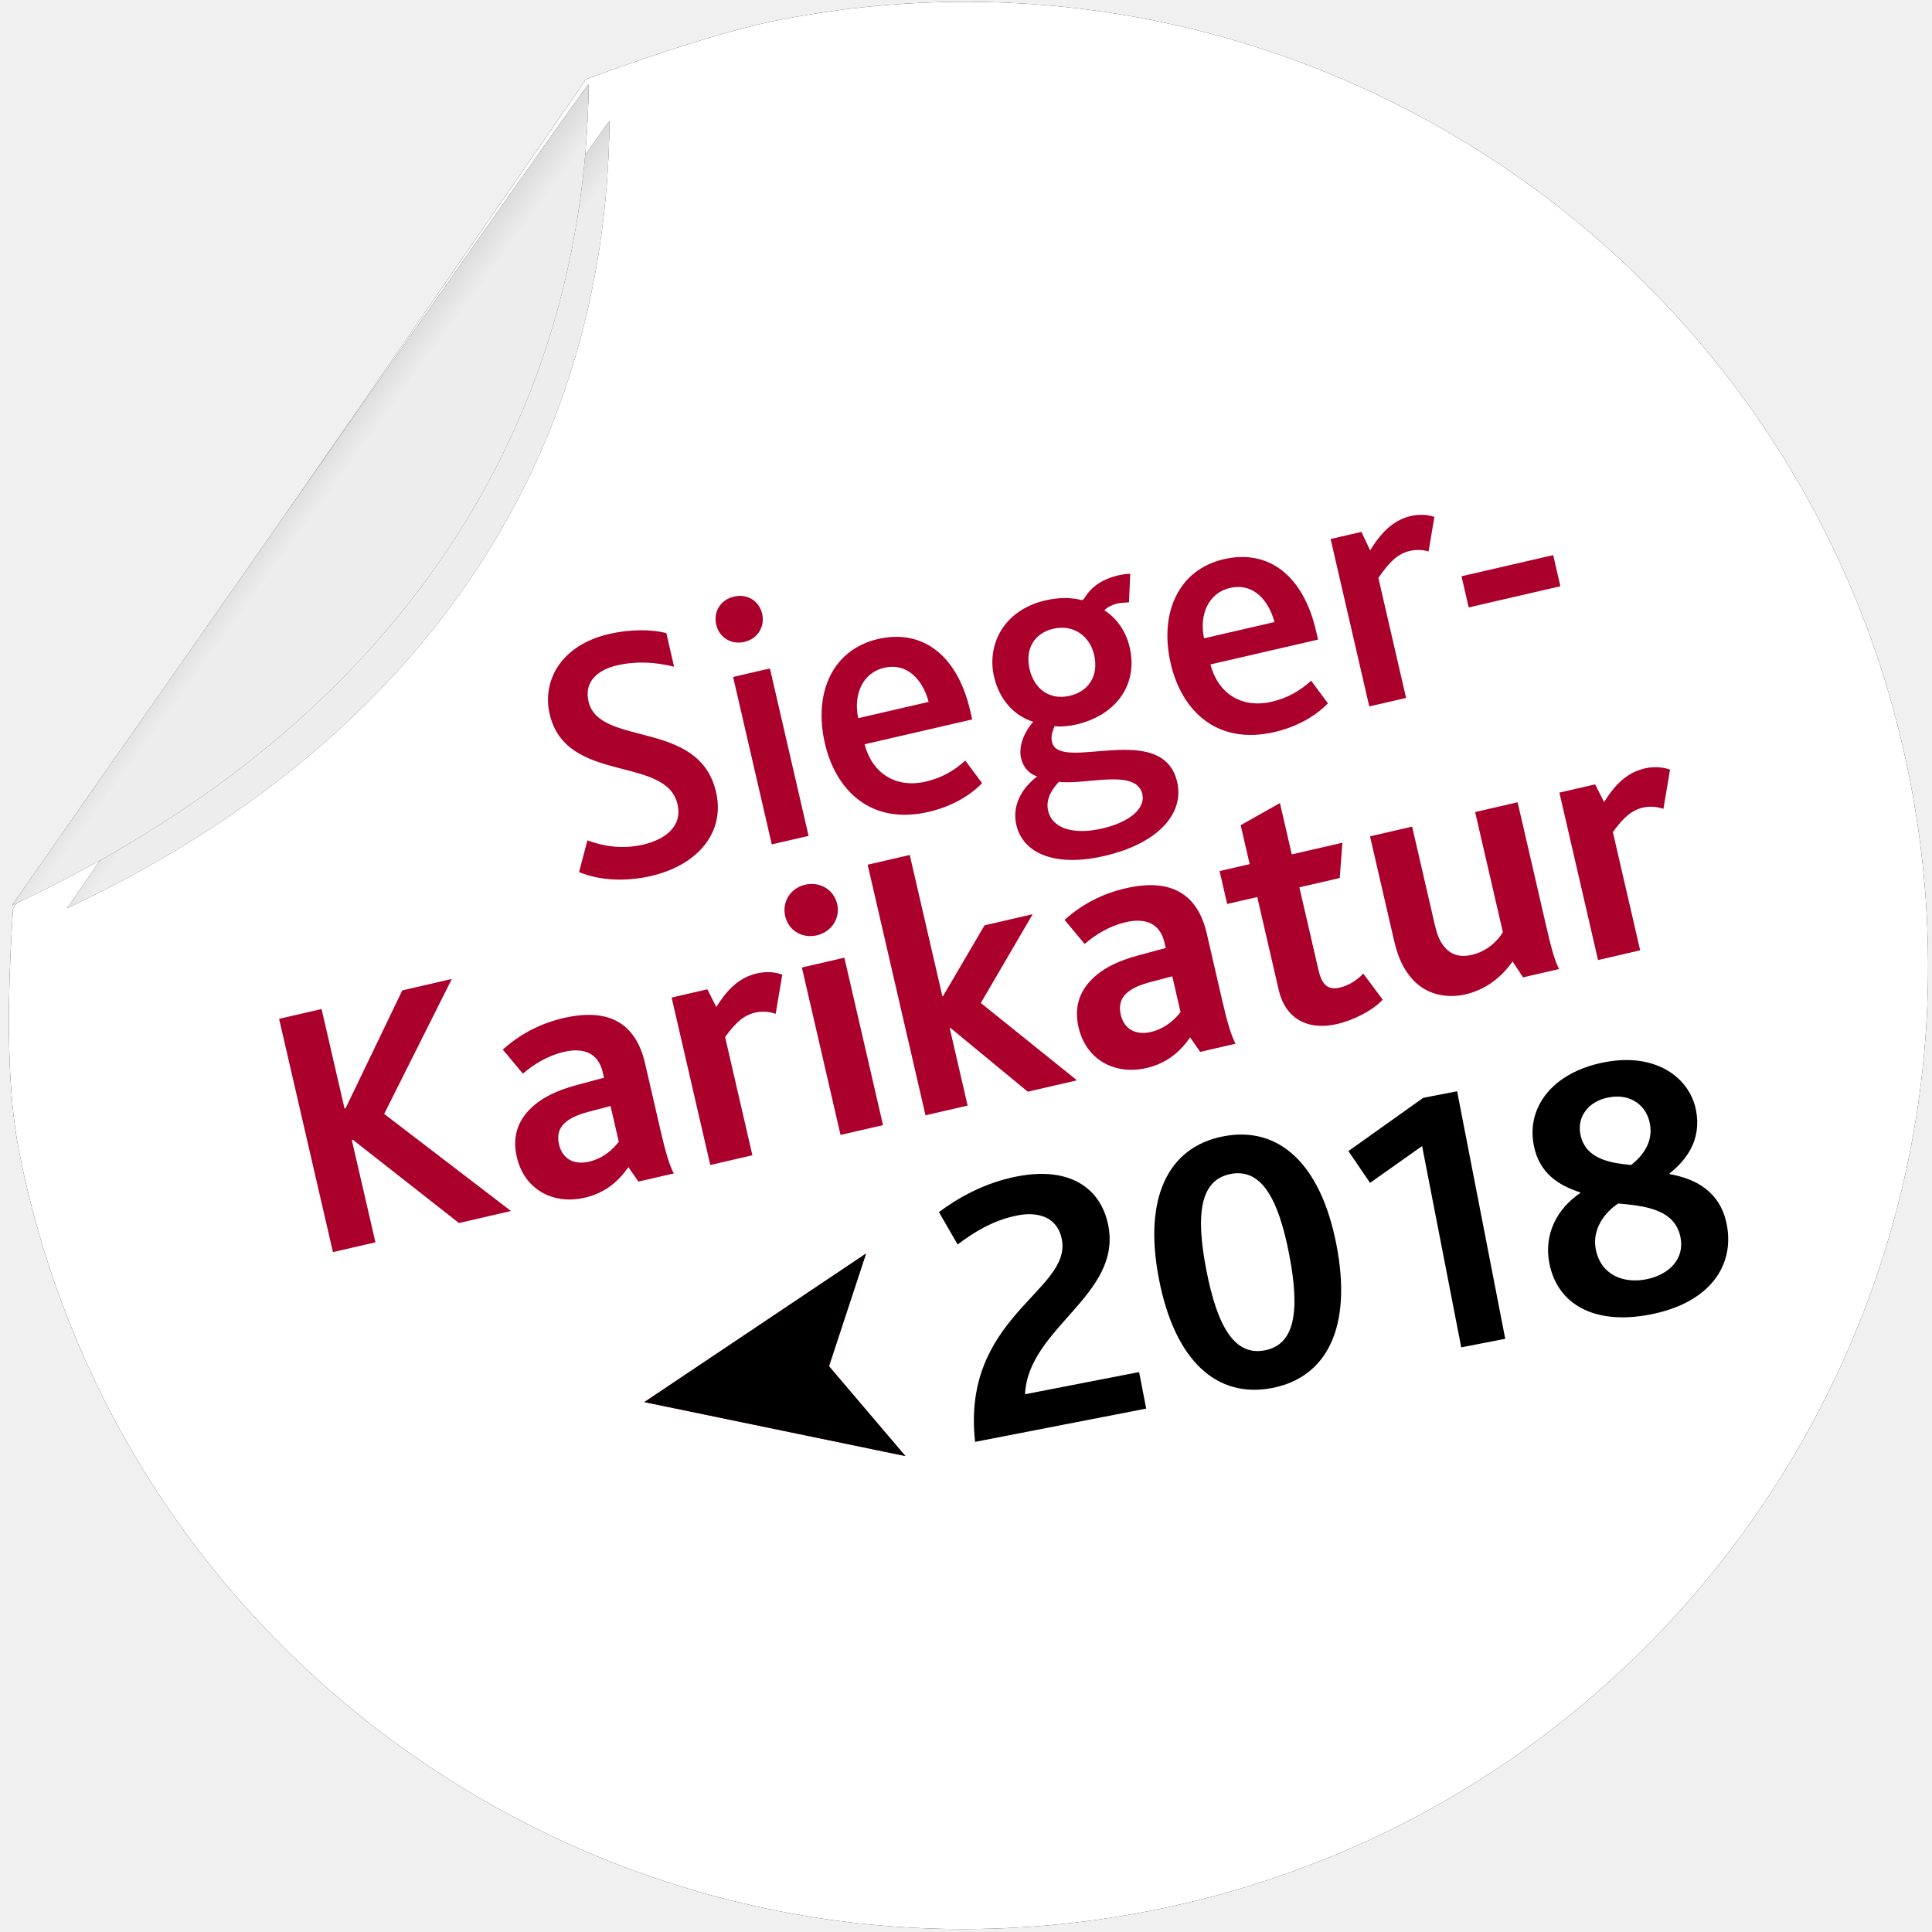
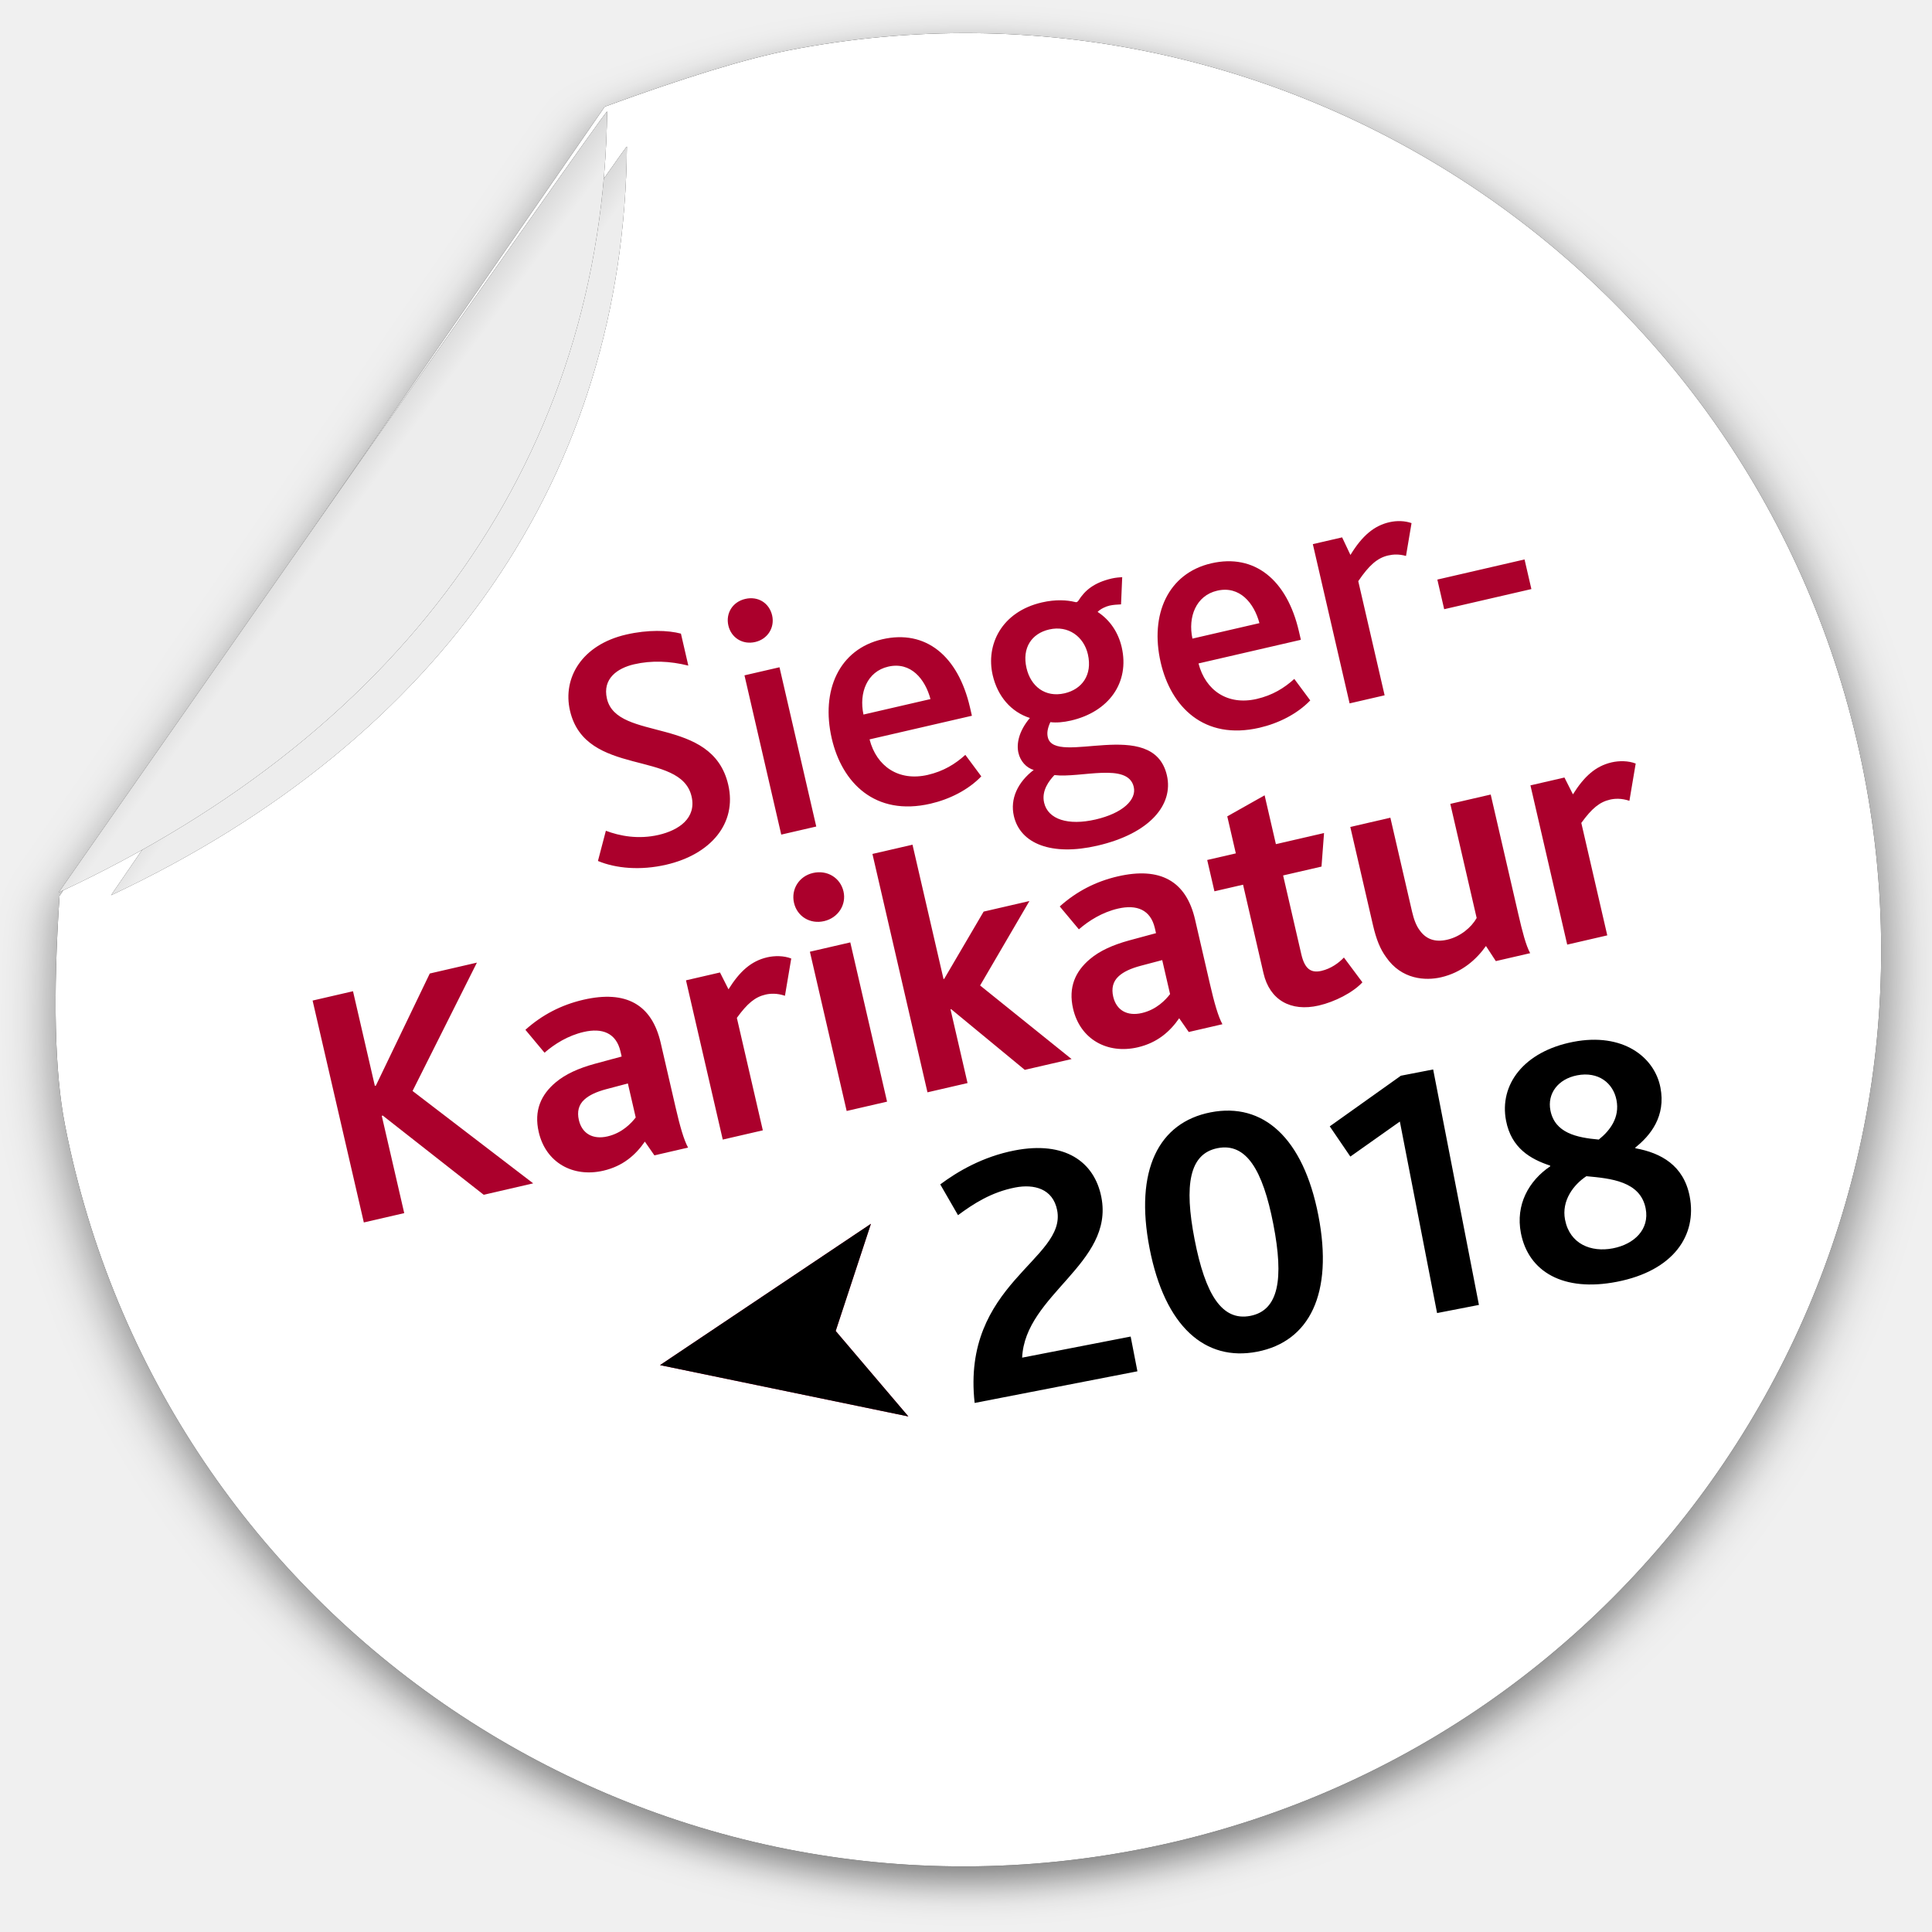
- <svg xmlns="http://www.w3.org/2000/svg" width="117px" height="117px" viewBox="0 0 117 117" version="1.1">
+ <svg xmlns="http://www.w3.org/2000/svg" xmlns:xlink="http://www.w3.org/1999/xlink" width="123px" height="123px" viewBox="0 0 123 123" version="1.1">
  <defs>
-     <linearGradient x1="54.455%" y1="50%" x2="32.77%" y2="27.37%" id="linearGradient-1">
+     <path d="M58.346,116.692 C90.57,116.692 116.692,90.57 116.692,58.346 C116.692,26.122 90.57,0 58.346,0 C55.545,0 51.463,0.429 46.099,1.288 L2.446,43.976 C0.815,50.139 0,54.929 0,58.346 C0,90.57 26.122,116.692 58.346,116.692 Z" id="path-1" />
+     <filter x="-4.3%" y="-3.4%" width="108.6%" height="108.6%" filterUnits="objectBoundingBox" id="filter-2">
+       <feOffset dx="0" dy="1" in="SourceAlpha" result="shadowOffsetOuter1" />
+       <feGaussianBlur stdDeviation="1.5" in="shadowOffsetOuter1" result="shadowBlurOuter1" />
+       <feColorMatrix values="0 0 0 0 0   0 0 0 0 0   0 0 0 0 0  0 0 0 0.5 0" type="matrix" in="shadowBlurOuter1" />
+     </filter>
+     <linearGradient x1="54.455%" y1="50%" x2="32.77%" y2="27.37%" id="linearGradient-3">
      <stop stop-color="#FFFFFF" stop-opacity="0.5" offset="0%" />
      <stop stop-color="#000000" stop-opacity="0.5" offset="100%" />
    </linearGradient>
  </defs>
  <g id="Tournee-/-exhibition" stroke="none" stroke-width="1" fill="none" fill-rule="evenodd">
-     <g id="Artboard-Copy-8" transform="translate(-89, -63)">
+     <g id="Artboard-Copy-8" transform="translate(-86, -61)">
      <g id="badge_cartoon-copy" transform="translate(79, 53)">
        <g id="badge_cartoon" transform="translate(68.58752, 68.58752) rotate(-11) translate(-68.58752, -68.58752) translate(10.08752, 10.08752)">
          <g id="Group-7">
            <g id="Oval-4">
              <g id="path-1-link" fill="#000000">
                <path d="M58.346,116.692 C90.57,116.692 116.692,90.57 116.692,58.346 C116.692,26.122 90.57,0 58.346,0 C55.545,0 51.463,0.429 46.099,1.288 L2.446,43.976 C0.815,50.139 0,54.929 0,58.346 C0,90.57 26.122,116.692 58.346,116.692 Z" id="path-1" />
              </g>
-               <g id="path-1-link" fill="#FFFFFF">
-                 <path d="M58.346,116.692 C90.57,116.692 116.692,90.57 116.692,58.346 C116.692,26.122 90.57,0 58.346,0 C55.545,0 51.463,0.429 46.099,1.288 L2.446,43.976 C0.815,50.139 0,54.929 0,58.346 C0,90.57 26.122,116.692 58.346,116.692 Z" id="path-1" />
+               <g id="path-1-link">
+                 <g id="path-1">
+                   <use fill="black" fill-opacity="1" filter="url(#filter-2)" xlink:href="#path-1" />
+                   <use fill="#FFFFFF" fill-rule="evenodd" xlink:href="#path-1" />
+                 </g>
              </g>
            </g>
            <g id="Oval-4-Copy" transform="translate(5, 4)">
              <g id="path-4-link" fill="#000000">
                <path d="M0.673,40.57 C23.406,34.828 37.856,20.384 42.001,0.053 C42.062,-0.245 0.673,40.57 0.673,40.57 Z" id="path-4" />
              </g>
              <g id="path-4-link" fill="#DBDBDB">
                <path d="M0.673,40.57 C23.406,34.828 37.856,20.384 42.001,0.053 C42.062,-0.245 0.673,40.57 0.673,40.57 Z" id="path-4" />
              </g>
-               <g id="path-4-link" fill="url(#linearGradient-1)">
+               <g id="path-4-link" fill="url(#linearGradient-3)">
                <path d="M0.673,40.57 C23.406,34.828 37.856,20.384 42.001,0.053 C42.062,-0.245 0.673,40.57 0.673,40.57 Z" id="path-4" />
              </g>
            </g>
            <g id="Oval-4-Copy-2" transform="translate(2, 1)">
              <g id="path-6-link" fill="#000000">
                <path d="M0.431,42.76 C24.501,36.788 39.802,21.766 44.191,0.622 C44.255,0.312 0.431,42.76 0.431,42.76 Z" id="path-6" />
              </g>
              <g id="path-6-link" fill="#DBDBDB">
                <path d="M0.431,42.76 C24.501,36.788 39.802,21.766 44.191,0.622 C44.255,0.312 0.431,42.76 0.431,42.76 Z" id="path-6" />
              </g>
-               <g id="path-6-link" fill="url(#linearGradient-1)">
+               <g id="path-6-link" fill="url(#linearGradient-3)">
                <path d="M0.431,42.76 C24.501,36.788 39.802,21.766 44.191,0.622 C44.255,0.312 0.431,42.76 0.431,42.76 Z" id="path-6" />
              </g>
            </g>
          </g>
          <path d="M53.472,86.791 C54.093,79.178 60.97,78.948 60.97,75.751 C60.97,74.348 59.843,73.819 58.624,73.819 C57.083,73.819 55.818,74.325 54.714,74.854 L53.978,72.715 C55.22,72.117 56.968,71.496 59.038,71.496 C62.304,71.496 63.891,73.175 63.891,75.475 C63.891,79.776 57.934,80.627 56.991,84.537 L64.029,84.537 L64.029,86.791 L53.472,86.791 Z M71.757,87.021 C68.376,87.021 66.283,84.33 66.283,79.247 C66.283,74.187 68.376,71.496 71.757,71.496 C75.138,71.496 77.231,74.187 77.231,79.247 C77.231,84.33 75.138,87.021 71.757,87.021 Z M71.757,84.698 C73.597,84.698 74.31,82.812 74.31,79.247 C74.31,75.705 73.597,73.819 71.757,73.819 C69.917,73.819 69.204,75.705 69.204,79.247 C69.204,82.812 69.917,84.698 71.757,84.698 Z M83.464,86.791 L83.464,74.371 L79.945,75.958 L79.025,73.819 L84.085,71.519 L86.178,71.519 L86.178,86.791 L83.464,86.791 Z M95.079,87.021 C91.606,87.021 89.674,85.319 89.674,82.812 C89.674,80.972 90.801,79.638 92.319,78.994 L92.319,78.948 C91.169,78.304 90.111,77.384 90.111,75.613 C90.111,73.267 92.066,71.496 95.263,71.496 C98.483,71.496 100.162,73.428 100.162,75.406 C100.162,77.269 98.966,78.281 97.862,78.856 L97.862,78.902 C99.403,79.5 100.668,80.558 100.668,82.559 C100.668,85.089 98.759,87.021 95.079,87.021 Z M95.24,84.882 C96.62,84.882 97.77,84.146 97.77,82.789 C97.77,81.018 95.953,80.489 94.458,80.052 C93.561,80.42 92.595,81.271 92.595,82.513 C92.595,84.1 93.837,84.882 95.24,84.882 Z M95.677,77.913 C96.505,77.476 97.264,76.786 97.264,75.659 C97.264,74.555 96.482,73.635 95.102,73.635 C93.86,73.635 93.009,74.417 93.009,75.498 C93.009,76.97 94.32,77.522 95.677,77.913 Z" id="2018" fill="#000000" />
          <g id="Path-2" transform="translate(34, 74)">
            <g id="path-8-link" fill="#D8073D">
              <polygon id="path-8" points="0.27 6.605 15.166 12.829 11.662 6.605 15.166 0.336" />
            </g>
            <g id="path-8-link" fill="#000000">
              <polygon id="path-8" points="0.27 6.605 15.166 12.829 11.662 6.605 15.166 0.336" />
            </g>
          </g>
          <path d="M17.198,66.604 L19.838,66.604 L19.838,60.246 L19.904,60.246 L25.03,66.604 L28.264,66.604 L22.104,59.146 L27.934,52.106 L24.854,52.106 L19.904,58.288 L19.838,58.288 L19.838,52.106 L17.198,52.106 L17.198,66.604 Z M36.184,66.604 L35.788,65.614 C35.04,66.296 34.094,66.824 32.796,66.824 C30.816,66.824 29.342,65.504 29.342,63.502 C29.342,62.094 30.024,61.214 31.102,60.664 C31.828,60.29 32.73,60.114 33.786,60.07 L35.568,60.004 L35.568,59.674 C35.568,58.464 34.776,57.936 33.566,57.936 C32.532,57.936 31.586,58.266 30.838,58.662 L29.98,56.968 C31.212,56.286 32.554,55.934 34.006,55.934 C36.8,55.934 38.186,57.21 38.186,59.718 L38.186,63.942 C38.186,65.152 38.23,66.054 38.384,66.604 L36.184,66.604 Z M35.568,61.764 L34.16,61.808 C33.478,61.83 32.994,61.94 32.642,62.138 C32.202,62.38 32.004,62.798 32.004,63.326 C32.004,64.228 32.598,64.756 33.544,64.756 C34.512,64.756 35.216,64.272 35.568,63.986 L35.568,61.764 Z M40.65,66.604 L43.268,66.604 L43.268,59.256 C44.126,58.508 44.698,58.222 45.38,58.222 C45.688,58.222 46.106,58.288 46.568,58.574 L47.492,56.352 C47.074,56.066 46.502,55.934 46.018,55.934 C44.962,55.934 44.104,56.418 43.158,57.364 L42.872,56.198 L40.65,56.198 L40.65,66.604 Z M48.746,66.604 L51.386,66.604 L51.386,56.198 L48.746,56.198 L48.746,66.604 Z M50.066,54.504 C50.99,54.504 51.694,53.8 51.694,52.942 C51.694,52.04 50.99,51.358 50.066,51.358 C49.142,51.358 48.46,52.062 48.46,52.942 C48.46,53.822 49.142,54.504 50.066,54.504 Z M54.026,66.604 L56.644,66.604 L56.644,61.786 L56.688,61.786 L60.384,66.604 L63.442,66.604 L58.822,60.73 L63.09,56.198 L60.098,56.198 L56.688,59.806 L56.644,59.806 L56.644,51.028 L54.026,51.028 L54.026,66.604 Z M71.098,66.604 L70.702,65.614 C69.954,66.296 69.008,66.824 67.71,66.824 C65.73,66.824 64.256,65.504 64.256,63.502 C64.256,62.094 64.938,61.214 66.016,60.664 C66.742,60.29 67.644,60.114 68.7,60.07 L70.482,60.004 L70.482,59.674 C70.482,58.464 69.69,57.936 68.48,57.936 C67.446,57.936 66.5,58.266 65.752,58.662 L64.894,56.968 C66.126,56.286 67.468,55.934 68.92,55.934 C71.714,55.934 73.1,57.21 73.1,59.718 L73.1,63.942 C73.1,65.152 73.144,66.054 73.298,66.604 L71.098,66.604 Z M70.482,61.764 L69.074,61.808 C68.392,61.83 67.908,61.94 67.556,62.138 C67.116,62.38 66.918,62.798 66.918,63.326 C66.918,64.228 67.512,64.756 68.458,64.756 C69.426,64.756 70.13,64.272 70.482,63.986 L70.482,61.764 Z M79.546,66.824 C80.58,66.824 81.834,66.516 82.582,66.01 L81.79,64.206 C81.394,64.47 80.822,64.712 80.206,64.712 C79.524,64.712 79.194,64.36 79.194,63.392 L79.194,58.244 L81.702,58.244 L82.34,56.198 L79.194,56.198 L79.194,53.008 L76.576,53.778 L76.576,56.198 L74.706,56.198 L74.706,58.244 L76.576,58.244 L76.576,64.03 C76.576,65.768 77.698,66.824 79.546,66.824 Z M87.532,66.824 C88.896,66.824 89.974,66.23 90.766,65.526 L91.162,66.604 L93.406,66.604 C93.252,66.054 93.23,65.152 93.23,64.03 L93.23,56.198 L90.59,56.198 L90.59,63.656 C90.128,64.162 89.314,64.58 88.456,64.58 C87.664,64.58 87.158,64.25 86.894,63.634 C86.74,63.304 86.674,62.886 86.674,62.336 L86.674,56.198 L84.056,56.198 L84.056,62.6 C84.056,63.568 84.166,64.206 84.408,64.778 C85.046,66.406 86.52,66.824 87.532,66.824 Z M95.826,66.604 L98.444,66.604 L98.444,59.256 C99.302,58.508 99.874,58.222 100.556,58.222 C100.864,58.222 101.282,58.288 101.744,58.574 L102.668,56.352 C102.25,56.066 101.678,55.934 101.194,55.934 C100.138,55.934 99.28,56.418 98.334,57.364 L98.048,56.198 L95.826,56.198 L95.826,66.604 Z" id="Karikatur" fill="#AB002C" fill-rule="nonzero" transform="translate(59.93266, 58.92628) rotate(-2) translate(-59.93266, -58.92628) " />
          <path d="M36.357,47.268 C37.369,47.994 38.865,48.478 40.537,48.478 C43.441,48.478 45.531,46.938 45.531,44.408 C45.531,39.854 39.239,40.184 39.239,37.324 C39.239,36.026 40.317,35.586 41.417,35.586 C42.561,35.586 43.683,35.894 44.761,36.444 L44.761,34.354 C44.013,33.958 42.781,33.628 41.351,33.628 C38.447,33.628 36.775,35.41 36.775,37.544 C36.775,41.922 43.089,41.548 43.089,44.606 C43.089,46.014 41.835,46.52 40.493,46.52 C39.173,46.52 38.073,46.036 37.281,45.508 L36.357,47.268 Z M48.105,48.258 L50.393,48.258 L50.393,37.852 L48.105,37.852 L48.105,48.258 Z M49.249,35.938 C50.063,35.938 50.679,35.322 50.679,34.53 C50.679,33.716 50.085,33.122 49.249,33.122 C48.413,33.122 47.819,33.738 47.819,34.53 C47.819,35.322 48.413,35.938 49.249,35.938 Z M57.807,48.478 C54.177,48.478 52.615,45.904 52.615,43.022 C52.615,39.876 54.353,37.588 57.169,37.588 C60.007,37.588 61.635,39.7 61.635,43.066 L61.635,43.616 L54.947,43.616 C54.991,45.398 56.157,46.652 58.049,46.652 C59.083,46.652 59.919,46.366 60.667,45.948 L61.349,47.51 C60.337,48.17 59.039,48.478 57.807,48.478 Z M54.925,41.988 L59.303,41.988 C59.259,40.668 58.621,39.37 57.147,39.37 C55.761,39.37 54.947,40.58 54.925,41.988 Z M67.553,53.472 C64.583,53.472 62.801,52.262 62.801,50.436 C62.801,49.314 63.527,48.39 64.693,47.862 C64.253,47.62 63.989,47.114 63.989,46.586 C63.989,45.992 64.319,45.244 65.199,44.584 C64.121,43.946 63.505,42.78 63.505,41.394 C63.505,39.414 64.957,37.588 67.597,37.588 C68.521,37.588 69.203,37.808 69.643,38.028 C69.753,38.094 69.797,38.072 69.885,38.006 C70.435,37.456 71.117,37.104 72.283,37.104 C72.525,37.104 72.811,37.148 72.943,37.17 L72.481,38.842 C72.239,38.798 71.975,38.754 71.755,38.754 C71.513,38.754 71.161,38.82 70.919,38.974 C71.579,39.656 71.909,40.558 71.909,41.504 C71.909,43.814 70.193,45.332 67.707,45.332 C67.223,45.332 66.761,45.266 66.409,45.134 C66.123,45.508 66.035,45.772 66.035,46.036 C66.035,47.972 72.877,46.212 72.877,50.106 C72.877,52.02 70.985,53.472 67.553,53.472 Z M67.817,51.822 C69.599,51.822 70.655,51.184 70.655,50.348 C70.655,48.72 67.487,49.05 65.903,48.478 C65.507,48.742 64.869,49.248 64.869,50.04 C64.869,51.14 66.035,51.822 67.817,51.822 Z M67.707,43.55 C68.829,43.55 69.709,42.824 69.709,41.46 C69.709,40.316 68.917,39.37 67.663,39.37 C66.519,39.37 65.705,40.118 65.705,41.438 C65.705,42.626 66.431,43.55 67.707,43.55 Z M79.301,48.478 C75.671,48.478 74.109,45.904 74.109,43.022 C74.109,39.876 75.847,37.588 78.663,37.588 C81.501,37.588 83.129,39.7 83.129,43.066 L83.129,43.616 L76.441,43.616 C76.485,45.398 77.651,46.652 79.543,46.652 C80.577,46.652 81.413,46.366 82.161,45.948 L82.843,47.51 C81.831,48.17 80.533,48.478 79.301,48.478 Z M76.419,41.988 L80.797,41.988 C80.753,40.668 80.115,39.37 78.641,39.37 C77.255,39.37 76.441,40.58 76.419,41.988 Z M85.241,48.258 L87.529,48.258 L87.529,40.8 C88.431,39.964 89.047,39.634 89.751,39.634 C90.081,39.634 90.455,39.7 90.851,39.92 L91.665,37.962 C91.291,37.72 90.785,37.588 90.301,37.588 C89.311,37.588 88.431,38.028 87.419,39.062 L87.155,37.852 L85.241,37.852 L85.241,48.258 Z M92.457,43.77 L98.155,43.77 L98.155,41.834 L92.457,41.834 L92.457,43.77 Z" id="Sieger-" fill="#AB002C" fill-rule="nonzero" transform="translate(67.25582, 43.29659) rotate(-2) translate(-67.25582, -43.29659) " />
        </g>
      </g>
    </g>
  </g>
</svg>
